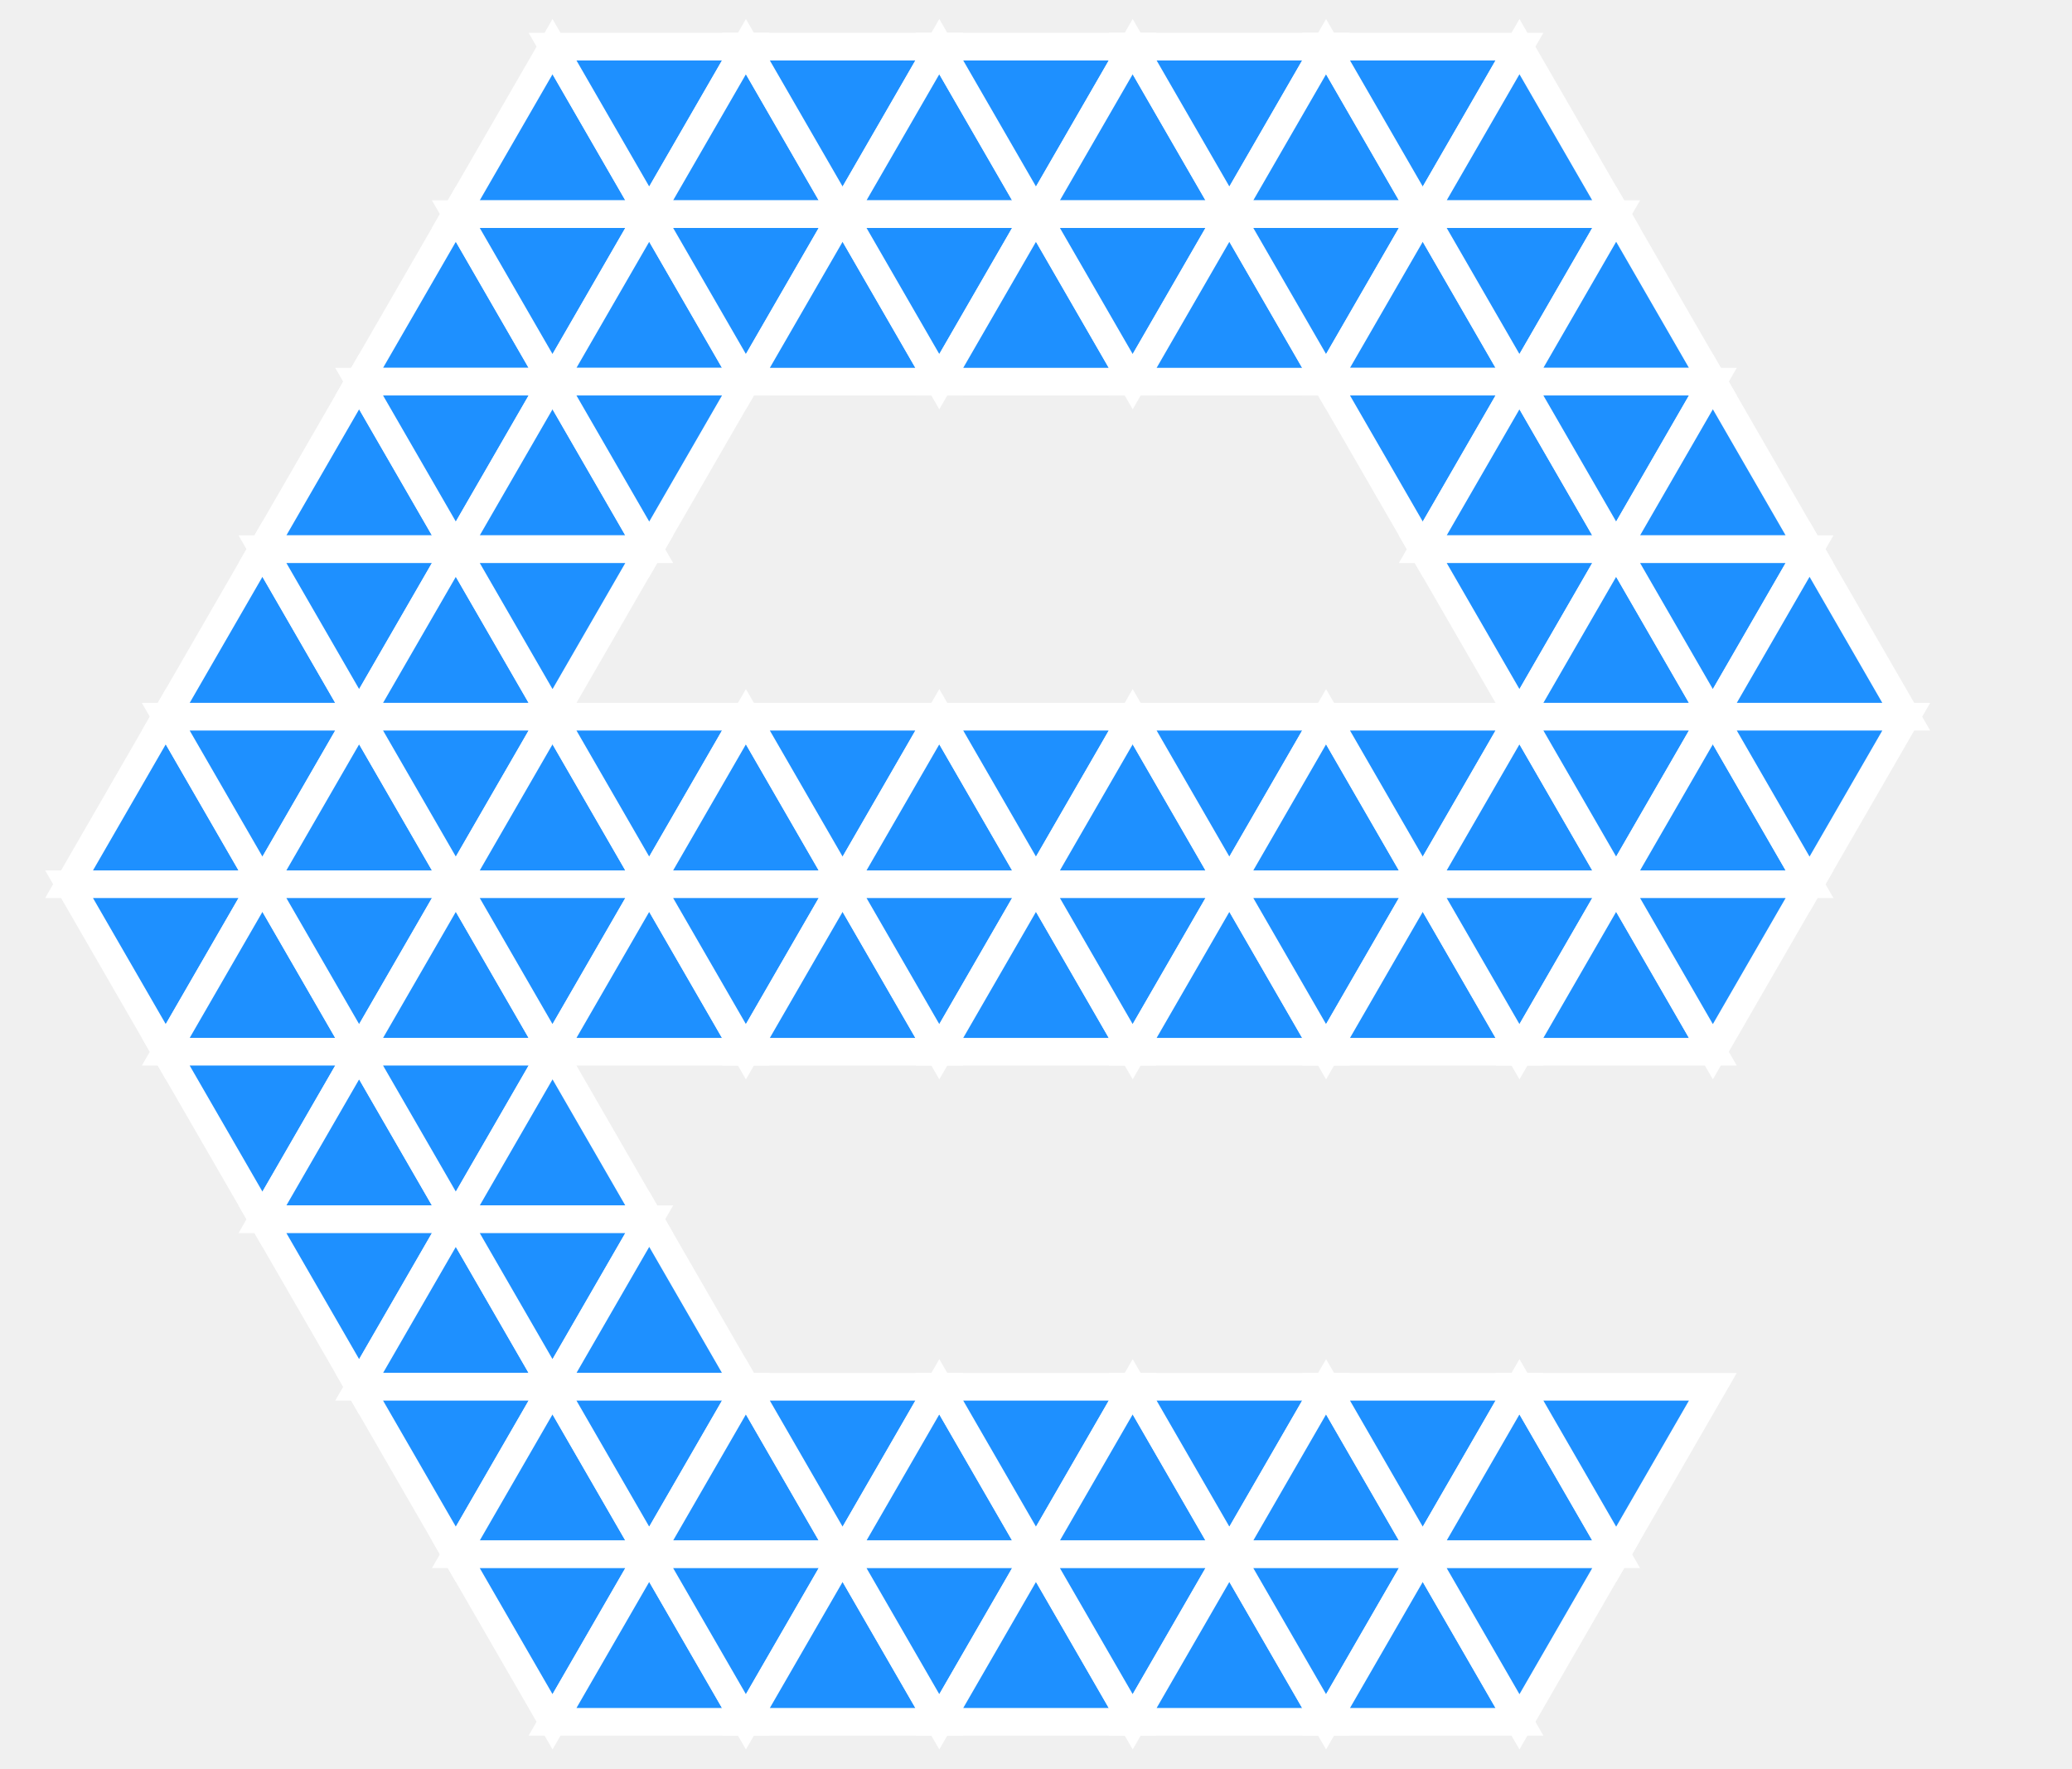
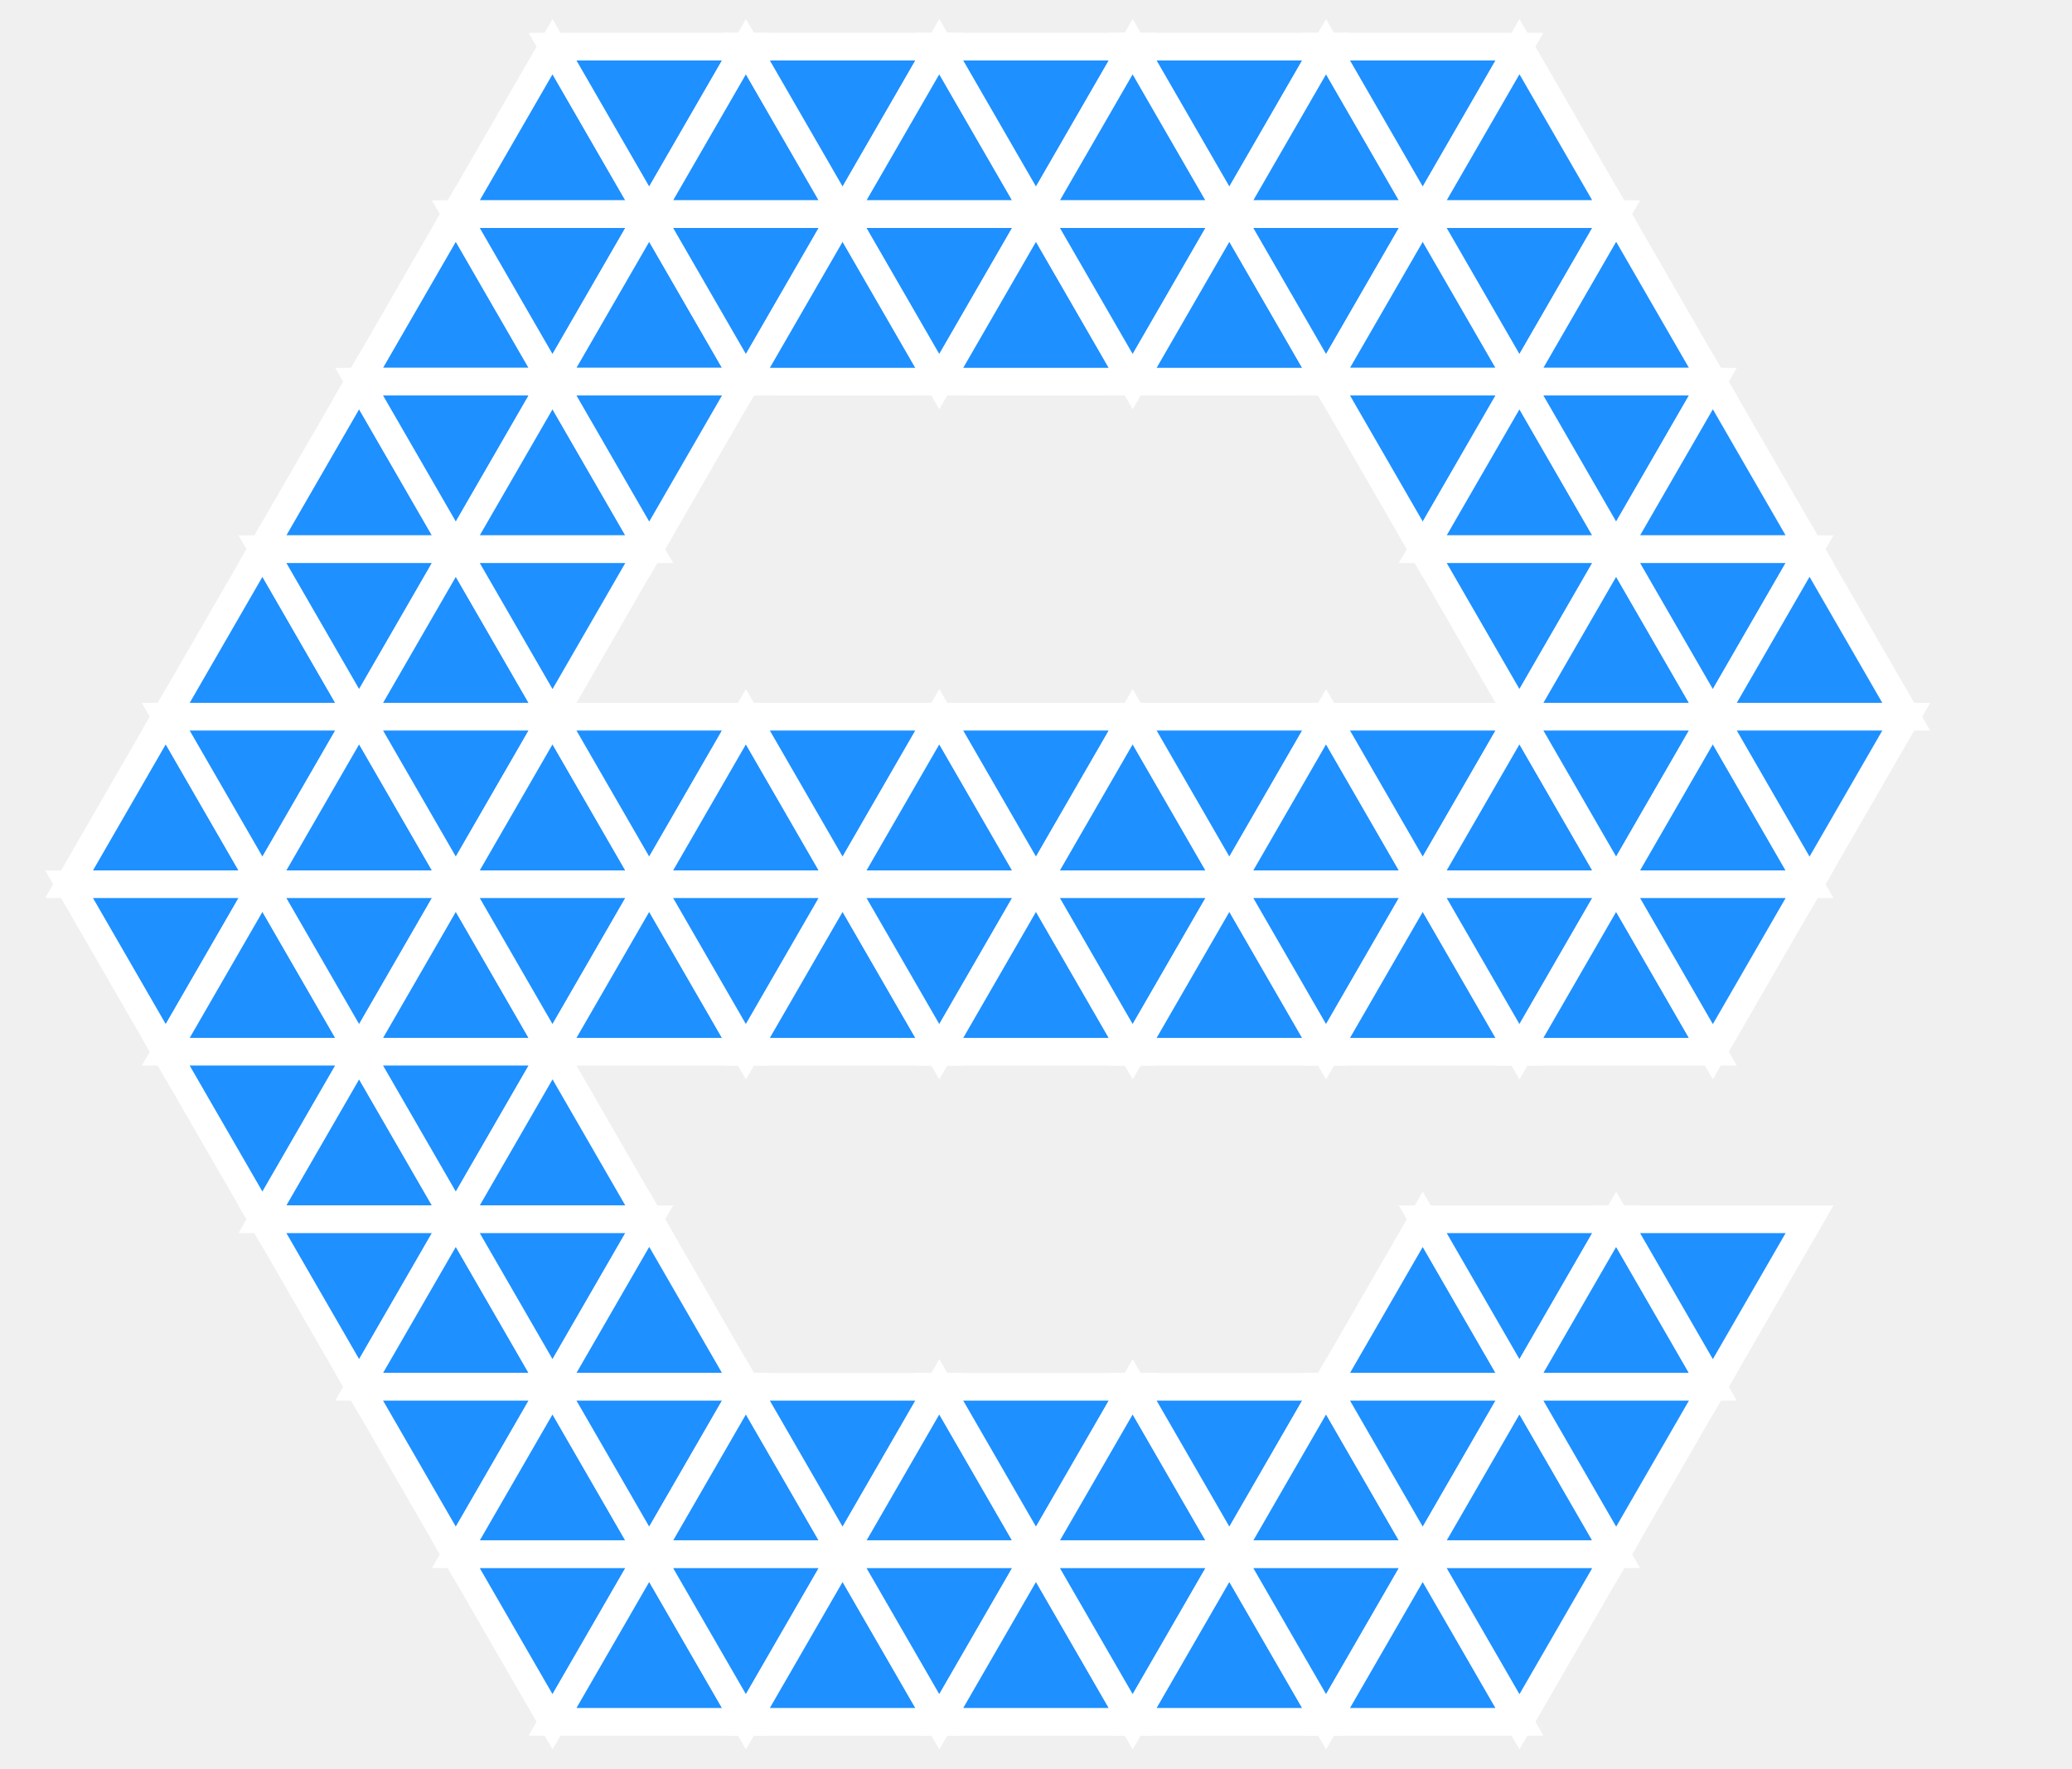
<svg xmlns="http://www.w3.org/2000/svg" version="1.1" baseProfile="full" width="1200" height="1024">
  <polygon points="264 124, 376 124, 320 27" fill="DodgerBlue" stroke="white" stroke-width="16" stroke-linejoin="miter" />
  <polygon points="320 27, 432 27, 376 124" fill="DodgerBlue" stroke="white" stroke-width="16" stroke-linejoin="miter" />
  <polygon points="376 124, 488 124, 432 27" fill="DodgerBlue" stroke="white" stroke-width="16" stroke-linejoin="miter" />
  <polygon points="432 27, 544 27, 488 124" fill="DodgerBlue" stroke="white" stroke-width="16" stroke-linejoin="miter" />
  <polygon points="488 124, 600 124, 544 27" fill="DodgerBlue" stroke="white" stroke-width="16" stroke-linejoin="miter" />
  <polygon points="544 27, 656 27, 600 124" fill="DodgerBlue" stroke="white" stroke-width="16" stroke-linejoin="miter" />
  <polygon points="600 124, 712 124, 656 27" fill="DodgerBlue" stroke="white" stroke-width="16" stroke-linejoin="miter" />
  <polygon points="656 27, 768 27, 712 124" fill="DodgerBlue" stroke="white" stroke-width="16" stroke-linejoin="miter" />
  <polygon points="712 124, 824 124, 768 27" fill="DodgerBlue" stroke="white" stroke-width="16" stroke-linejoin="miter" />
  <polygon points="768 27, 880 27, 824 124" fill="DodgerBlue" stroke="white" stroke-width="16" stroke-linejoin="miter" />
  <polygon points="824 124, 936 124, 880 27" fill="DodgerBlue" stroke="white" stroke-width="16" stroke-linejoin="miter" />
  <polygon points="208 221, 320 221, 264 124" fill="DodgerBlue" stroke="white" stroke-width="16" stroke-linejoin="miter" />
  <polygon points="264 124, 376 124, 320 221" fill="DodgerBlue" stroke="white" stroke-width="16" stroke-linejoin="miter" />
  <polygon points="320 221, 432 221, 376 124" fill="DodgerBlue" stroke="white" stroke-width="16" stroke-linejoin="miter" />
  <polygon points="376 124, 488 124, 432 221" fill="DodgerBlue" stroke="white" stroke-width="16" stroke-linejoin="miter" />
  <polygon points="432 221, 544 221, 488 124" fill="DodgerBlue" stroke="white" stroke-width="16" stroke-linejoin="miter" />
  <polygon points="488 124, 600 124, 544 221" fill="DodgerBlue" stroke="white" stroke-width="16" stroke-linejoin="miter" />
  <polygon points="544 221, 656 221, 600 124" fill="DodgerBlue" stroke="white" stroke-width="16" stroke-linejoin="miter" />
  <polygon points="600 124, 712 124, 656 221" fill="DodgerBlue" stroke="white" stroke-width="16" stroke-linejoin="miter" />
  <polygon points="656 221, 768 221, 712 124" fill="DodgerBlue" stroke="white" stroke-width="16" stroke-linejoin="miter" />
  <polygon points="712 124, 824 124, 768 221" fill="DodgerBlue" stroke="white" stroke-width="16" stroke-linejoin="miter" />
  <polygon points="768 221, 880 221, 824 124" fill="DodgerBlue" stroke="white" stroke-width="16" stroke-linejoin="miter" />
  <polygon points="824 124, 936 124, 880 221" fill="DodgerBlue" stroke="white" stroke-width="16" stroke-linejoin="miter" />
  <polygon points="880 221, 992 221, 936 124" fill="DodgerBlue" stroke="white" stroke-width="16" stroke-linejoin="miter" />
  <polygon points="152 318, 264 318, 208 221" fill="DodgerBlue" stroke="white" stroke-width="16" stroke-linejoin="miter" />
  <polygon points="208 221, 320 221, 264 318" fill="DodgerBlue" stroke="white" stroke-width="16" stroke-linejoin="miter" />
  <polygon points="264 318, 376 318, 320 221" fill="DodgerBlue" stroke="white" stroke-width="16" stroke-linejoin="miter" />
  <polygon points="320 221, 432 221, 376 318" fill="DodgerBlue" stroke="white" stroke-width="16" stroke-linejoin="miter" />
  <polygon points="768 221, 880 221, 824 318" fill="DodgerBlue" stroke="white" stroke-width="16" stroke-linejoin="miter" />
  <polygon points="824 318, 936 318, 880 221" fill="DodgerBlue" stroke="white" stroke-width="16" stroke-linejoin="miter" />
  <polygon points="880 221, 992 221, 936 318" fill="DodgerBlue" stroke="white" stroke-width="16" stroke-linejoin="miter" />
  <polygon points="936 318, 1048 318, 992 221" fill="DodgerBlue" stroke="white" stroke-width="16" stroke-linejoin="miter" />
  <polygon points="96 415, 208 415, 152 318" fill="DodgerBlue" stroke="white" stroke-width="16" stroke-linejoin="miter" />
  <polygon points="152 318, 264 318, 208 415" fill="DodgerBlue" stroke="white" stroke-width="16" stroke-linejoin="miter" />
  <polygon points="208 415, 320 415, 264 318" fill="DodgerBlue" stroke="white" stroke-width="16" stroke-linejoin="miter" />
  <polygon points="264 318, 376 318, 320 415" fill="DodgerBlue" stroke="white" stroke-width="16" stroke-linejoin="miter" />
  <polygon points="824 318, 936 318, 880 415" fill="DodgerBlue" stroke="white" stroke-width="16" stroke-linejoin="miter" />
  <polygon points="880 415, 992 415, 936 318" fill="DodgerBlue" stroke="white" stroke-width="16" stroke-linejoin="miter" />
  <polygon points="936 318, 1048 318, 992 415" fill="DodgerBlue" stroke="white" stroke-width="16" stroke-linejoin="miter" />
  <polygon points="992 415, 1104 415, 1048 318" fill="DodgerBlue" stroke="white" stroke-width="16" stroke-linejoin="miter" />
  <polygon points="40 512, 152 512, 96 415" fill="DodgerBlue" stroke="white" stroke-width="16" stroke-linejoin="miter" />
  <polygon points="96 415, 208 415, 152 512" fill="DodgerBlue" stroke="white" stroke-width="16" stroke-linejoin="miter" />
  <polygon points="152 512, 264 512, 208 415" fill="DodgerBlue" stroke="white" stroke-width="16" stroke-linejoin="miter" />
  <polygon points="208 415, 320 415, 264 512" fill="DodgerBlue" stroke="white" stroke-width="16" stroke-linejoin="miter" />
  <polygon points="264 512, 376 512, 320 415" fill="DodgerBlue" stroke="white" stroke-width="16" stroke-linejoin="miter" />
  <polygon points="320 415, 432 415, 376 512" fill="DodgerBlue" stroke="white" stroke-width="16" stroke-linejoin="miter" />
  <polygon points="376 512, 488 512, 432 415" fill="DodgerBlue" stroke="white" stroke-width="16" stroke-linejoin="miter" />
  <polygon points="432 415, 544 415, 488 512" fill="DodgerBlue" stroke="white" stroke-width="16" stroke-linejoin="miter" />
  <polygon points="488 512, 600 512, 544 415" fill="DodgerBlue" stroke="white" stroke-width="16" stroke-linejoin="miter" />
  <polygon points="544 415, 656 415, 600 512" fill="DodgerBlue" stroke="white" stroke-width="16" stroke-linejoin="miter" />
  <polygon points="600 512, 712 512, 656 415" fill="DodgerBlue" stroke="white" stroke-width="16" stroke-linejoin="miter" />
  <polygon points="656 415, 768 415, 712 512" fill="DodgerBlue" stroke="white" stroke-width="16" stroke-linejoin="miter" />
  <polygon points="712 512, 824 512, 768 415" fill="DodgerBlue" stroke="white" stroke-width="16" stroke-linejoin="miter" />
  <polygon points="768 415, 880 415, 824 512" fill="DodgerBlue" stroke="white" stroke-width="16" stroke-linejoin="miter" />
  <polygon points="824 512, 936 512, 880 415" fill="DodgerBlue" stroke="white" stroke-width="16" stroke-linejoin="miter" />
  <polygon points="880 415, 992 415, 936 512" fill="DodgerBlue" stroke="white" stroke-width="16" stroke-linejoin="miter" />
  <polygon points="936 512, 1048 512, 992 415" fill="DodgerBlue" stroke="white" stroke-width="16" stroke-linejoin="miter" />
  <polygon points="992 415, 1104 415, 1048 512" fill="DodgerBlue" stroke="white" stroke-width="16" stroke-linejoin="miter" />
  <polygon points="40 512, 152 512, 96 609" fill="DodgerBlue" stroke="white" stroke-width="16" stroke-linejoin="miter" />
  <polygon points="96 609, 208 609, 152 512" fill="DodgerBlue" stroke="white" stroke-width="16" stroke-linejoin="miter" />
  <polygon points="152 512, 264 512, 208 609" fill="DodgerBlue" stroke="white" stroke-width="16" stroke-linejoin="miter" />
  <polygon points="208 609, 320 609, 264 512" fill="DodgerBlue" stroke="white" stroke-width="16" stroke-linejoin="miter" />
  <polygon points="264 512, 376 512, 320 609" fill="DodgerBlue" stroke="white" stroke-width="16" stroke-linejoin="miter" />
  <polygon points="320 609, 432 609, 376 512" fill="DodgerBlue" stroke="white" stroke-width="16" stroke-linejoin="miter" />
  <polygon points="376 512, 488 512, 432 609" fill="DodgerBlue" stroke="white" stroke-width="16" stroke-linejoin="miter" />
  <polygon points="432 609, 544 609, 488 512" fill="DodgerBlue" stroke="white" stroke-width="16" stroke-linejoin="miter" />
  <polygon points="488 512, 600 512, 544 609" fill="DodgerBlue" stroke="white" stroke-width="16" stroke-linejoin="miter" />
  <polygon points="544 609, 656 609, 600 512" fill="DodgerBlue" stroke="white" stroke-width="16" stroke-linejoin="miter" />
  <polygon points="600 512, 712 512, 656 609" fill="DodgerBlue" stroke="white" stroke-width="16" stroke-linejoin="miter" />
  <polygon points="656 609, 768 609, 712 512" fill="DodgerBlue" stroke="white" stroke-width="16" stroke-linejoin="miter" />
  <polygon points="712 512, 824 512, 768 609" fill="DodgerBlue" stroke="white" stroke-width="16" stroke-linejoin="miter" />
  <polygon points="768 609, 880 609, 824 512" fill="DodgerBlue" stroke="white" stroke-width="16" stroke-linejoin="miter" />
  <polygon points="824 512, 936 512, 880 609" fill="DodgerBlue" stroke="white" stroke-width="16" stroke-linejoin="miter" />
  <polygon points="880 609, 992 609, 936 512" fill="DodgerBlue" stroke="white" stroke-width="16" stroke-linejoin="miter" />
  <polygon points="936 512, 1048 512, 992 609" fill="DodgerBlue" stroke="white" stroke-width="16" stroke-linejoin="miter" />
  <polygon points="96 609, 208 609, 152 706" fill="DodgerBlue" stroke="white" stroke-width="16" stroke-linejoin="miter" />
  <polygon points="152 706, 264 706, 208 609" fill="DodgerBlue" stroke="white" stroke-width="16" stroke-linejoin="miter" />
  <polygon points="208 609, 320 609, 264 706" fill="DodgerBlue" stroke="white" stroke-width="16" stroke-linejoin="miter" />
  <polygon points="264 706, 376 706, 320 609" fill="DodgerBlue" stroke="white" stroke-width="16" stroke-linejoin="miter" />
  <polygon points="152 706, 264 706, 208 803" fill="DodgerBlue" stroke="white" stroke-width="16" stroke-linejoin="miter" />
  <polygon points="208 803, 320 803, 264 706" fill="DodgerBlue" stroke="white" stroke-width="16" stroke-linejoin="miter" />
  <polygon points="264 706, 376 706, 320 803" fill="DodgerBlue" stroke="white" stroke-width="16" stroke-linejoin="miter" />
  <polygon points="320 803, 432 803, 376 706" fill="DodgerBlue" stroke="white" stroke-width="16" stroke-linejoin="miter" />
+   <polygon points="768 803, 880 803, 824 706" fill="DodgerBlue" stroke="white" stroke-width="16" stroke-linejoin="miter" />
+   <polygon points="824 706, 936 706, 880 803" fill="DodgerBlue" stroke="white" stroke-width="16" stroke-linejoin="miter" />
+   <polygon points="880 803, 992 803, 936 706" fill="DodgerBlue" stroke="white" stroke-width="16" stroke-linejoin="miter" />
+   <polygon points="936 706, 1048 706, 992 803" fill="DodgerBlue" stroke="white" stroke-width="16" stroke-linejoin="miter" />
  <polygon points="208 803, 320 803, 264 900" fill="DodgerBlue" stroke="white" stroke-width="16" stroke-linejoin="miter" />
  <polygon points="264 900, 376 900, 320 803" fill="DodgerBlue" stroke="white" stroke-width="16" stroke-linejoin="miter" />
  <polygon points="320 803, 432 803, 376 900" fill="DodgerBlue" stroke="white" stroke-width="16" stroke-linejoin="miter" />
  <polygon points="376 900, 488 900, 432 803" fill="DodgerBlue" stroke="white" stroke-width="16" stroke-linejoin="miter" />
  <polygon points="432 803, 544 803, 488 900" fill="DodgerBlue" stroke="white" stroke-width="16" stroke-linejoin="miter" />
  <polygon points="488 900, 600 900, 544 803" fill="DodgerBlue" stroke="white" stroke-width="16" stroke-linejoin="miter" />
  <polygon points="544 803, 656 803, 600 900" fill="DodgerBlue" stroke="white" stroke-width="16" stroke-linejoin="miter" />
  <polygon points="600 900, 712 900, 656 803" fill="DodgerBlue" stroke="white" stroke-width="16" stroke-linejoin="miter" />
  <polygon points="656 803, 768 803, 712 900" fill="DodgerBlue" stroke="white" stroke-width="16" stroke-linejoin="miter" />
  <polygon points="712 900, 824 900, 768 803" fill="DodgerBlue" stroke="white" stroke-width="16" stroke-linejoin="miter" />
  <polygon points="768 803, 880 803, 824 900" fill="DodgerBlue" stroke="white" stroke-width="16" stroke-linejoin="miter" />
  <polygon points="824 900, 936 900, 880 803" fill="DodgerBlue" stroke="white" stroke-width="16" stroke-linejoin="miter" />
  <polygon points="880 803, 992 803, 936 900" fill="DodgerBlue" stroke="white" stroke-width="16" stroke-linejoin="miter" />
  <polygon points="264 900, 376 900, 320 997" fill="DodgerBlue" stroke="white" stroke-width="16" stroke-linejoin="miter" />
  <polygon points="320 997, 432 997, 376 900" fill="DodgerBlue" stroke="white" stroke-width="16" stroke-linejoin="miter" />
  <polygon points="376 900, 488 900, 432 997" fill="DodgerBlue" stroke="white" stroke-width="16" stroke-linejoin="miter" />
  <polygon points="432 997, 544 997, 488 900" fill="DodgerBlue" stroke="white" stroke-width="16" stroke-linejoin="miter" />
  <polygon points="488 900, 600 900, 544 997" fill="DodgerBlue" stroke="white" stroke-width="16" stroke-linejoin="miter" />
  <polygon points="544 997, 656 997, 600 900" fill="DodgerBlue" stroke="white" stroke-width="16" stroke-linejoin="miter" />
  <polygon points="600 900, 712 900, 656 997" fill="DodgerBlue" stroke="white" stroke-width="16" stroke-linejoin="miter" />
  <polygon points="656 997, 768 997, 712 900" fill="DodgerBlue" stroke="white" stroke-width="16" stroke-linejoin="miter" />
  <polygon points="712 900, 824 900, 768 997" fill="DodgerBlue" stroke="white" stroke-width="16" stroke-linejoin="miter" />
  <polygon points="768 997, 880 997, 824 900" fill="DodgerBlue" stroke="white" stroke-width="16" stroke-linejoin="miter" />
  <polygon points="824 900, 936 900, 880 997" fill="DodgerBlue" stroke="white" stroke-width="16" stroke-linejoin="miter" />
</svg>
